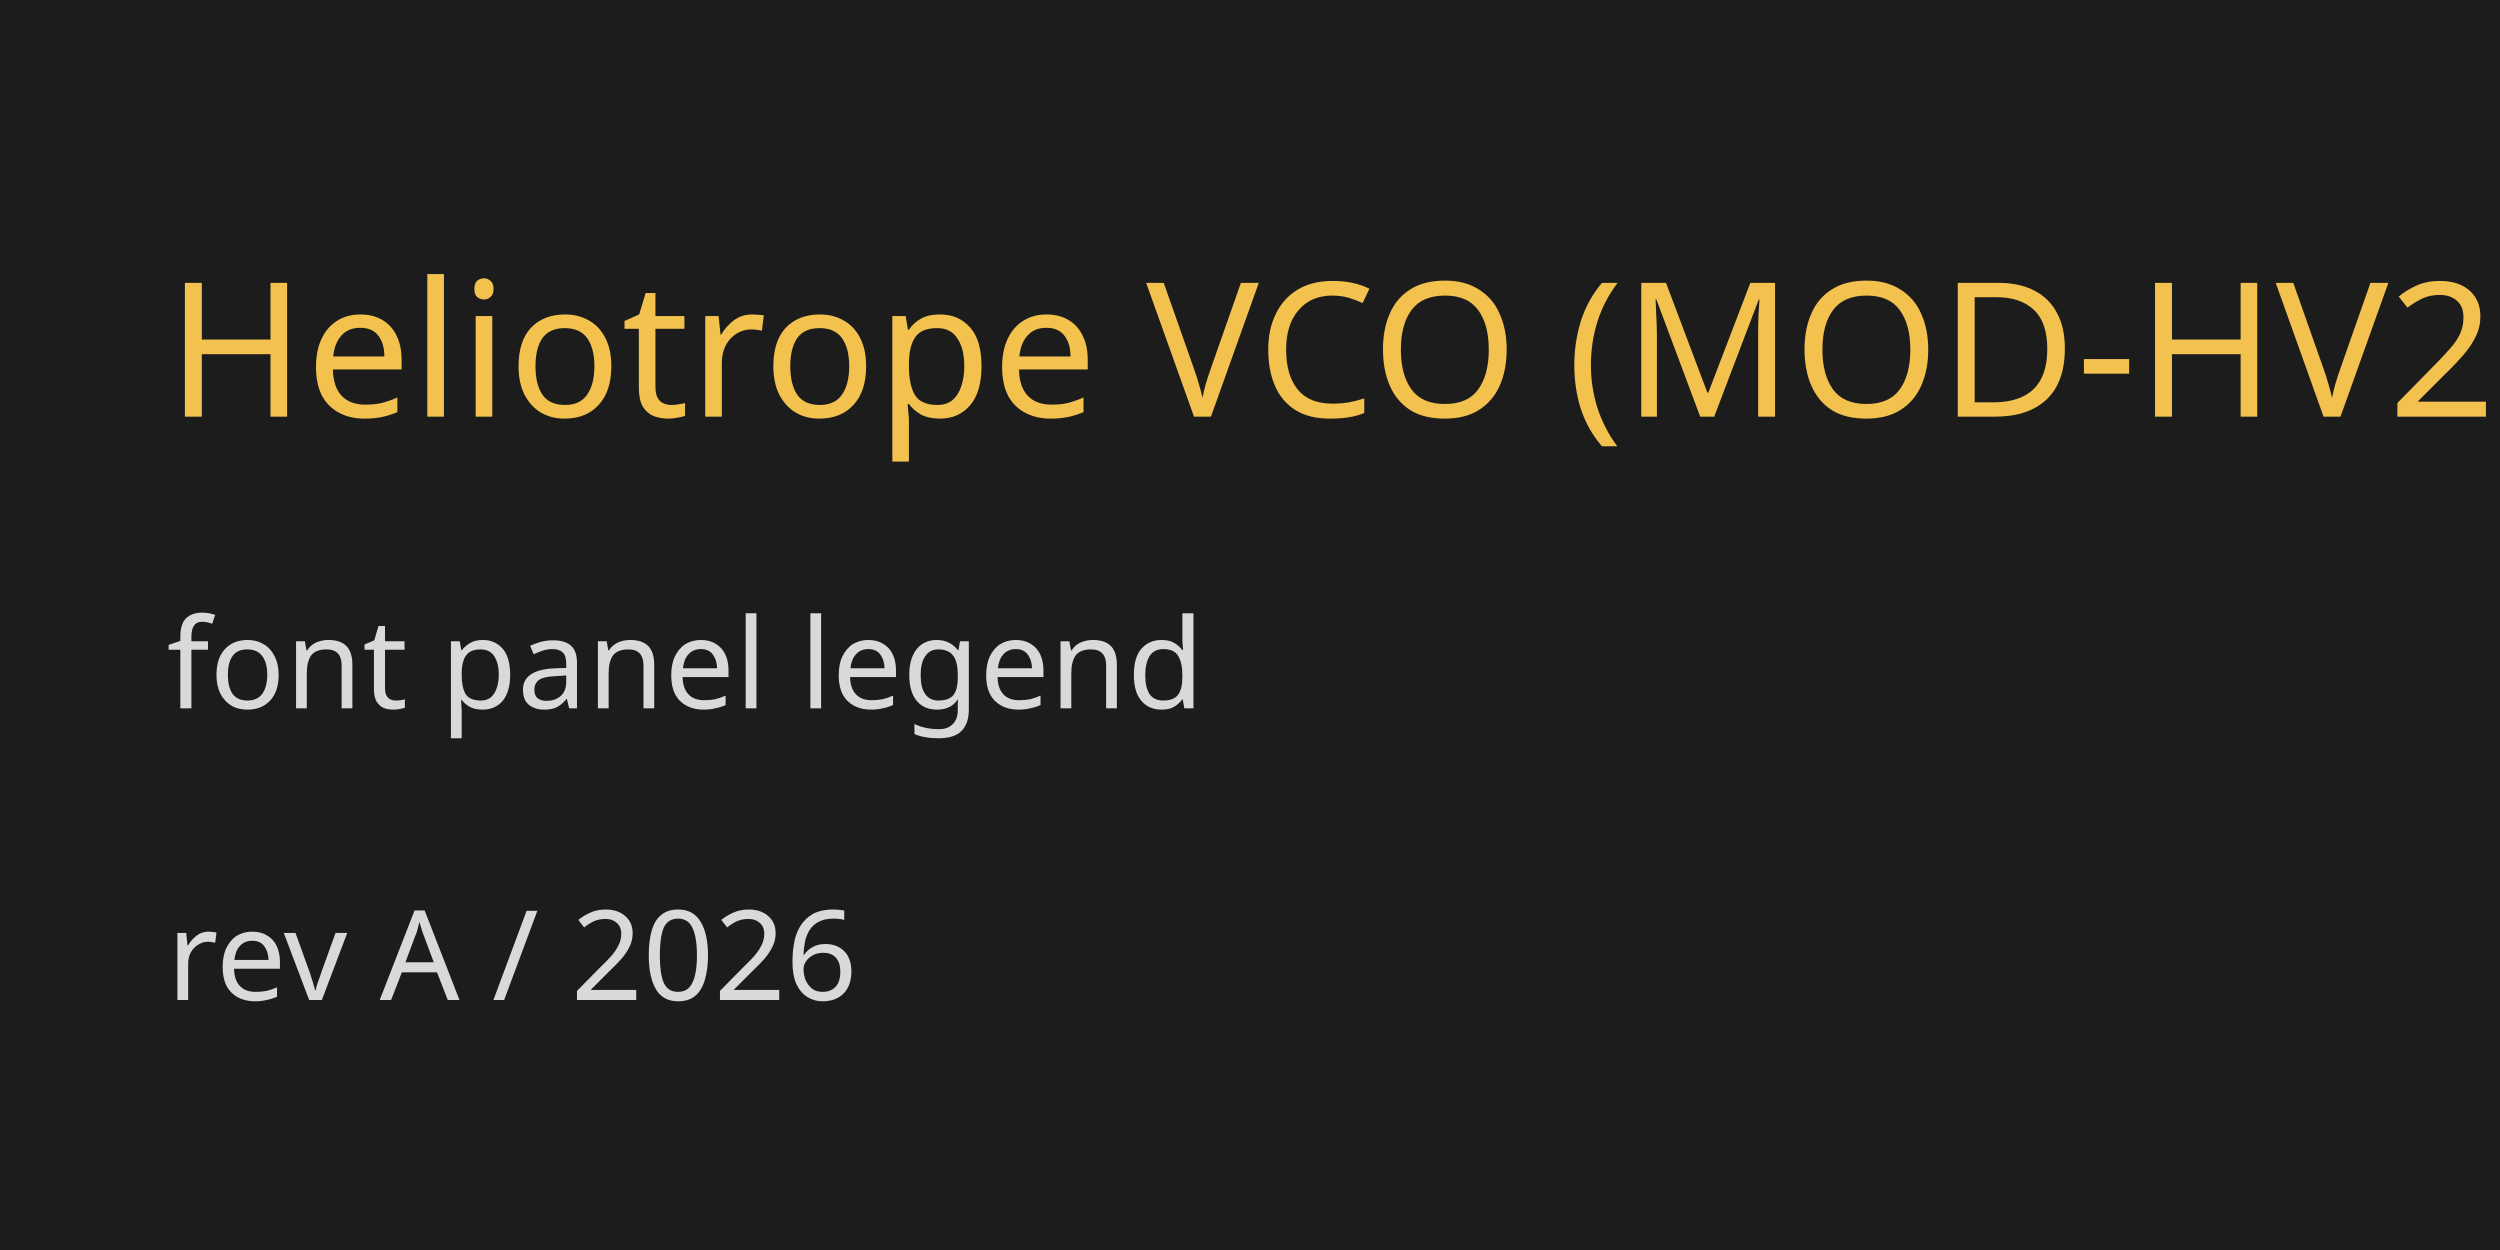
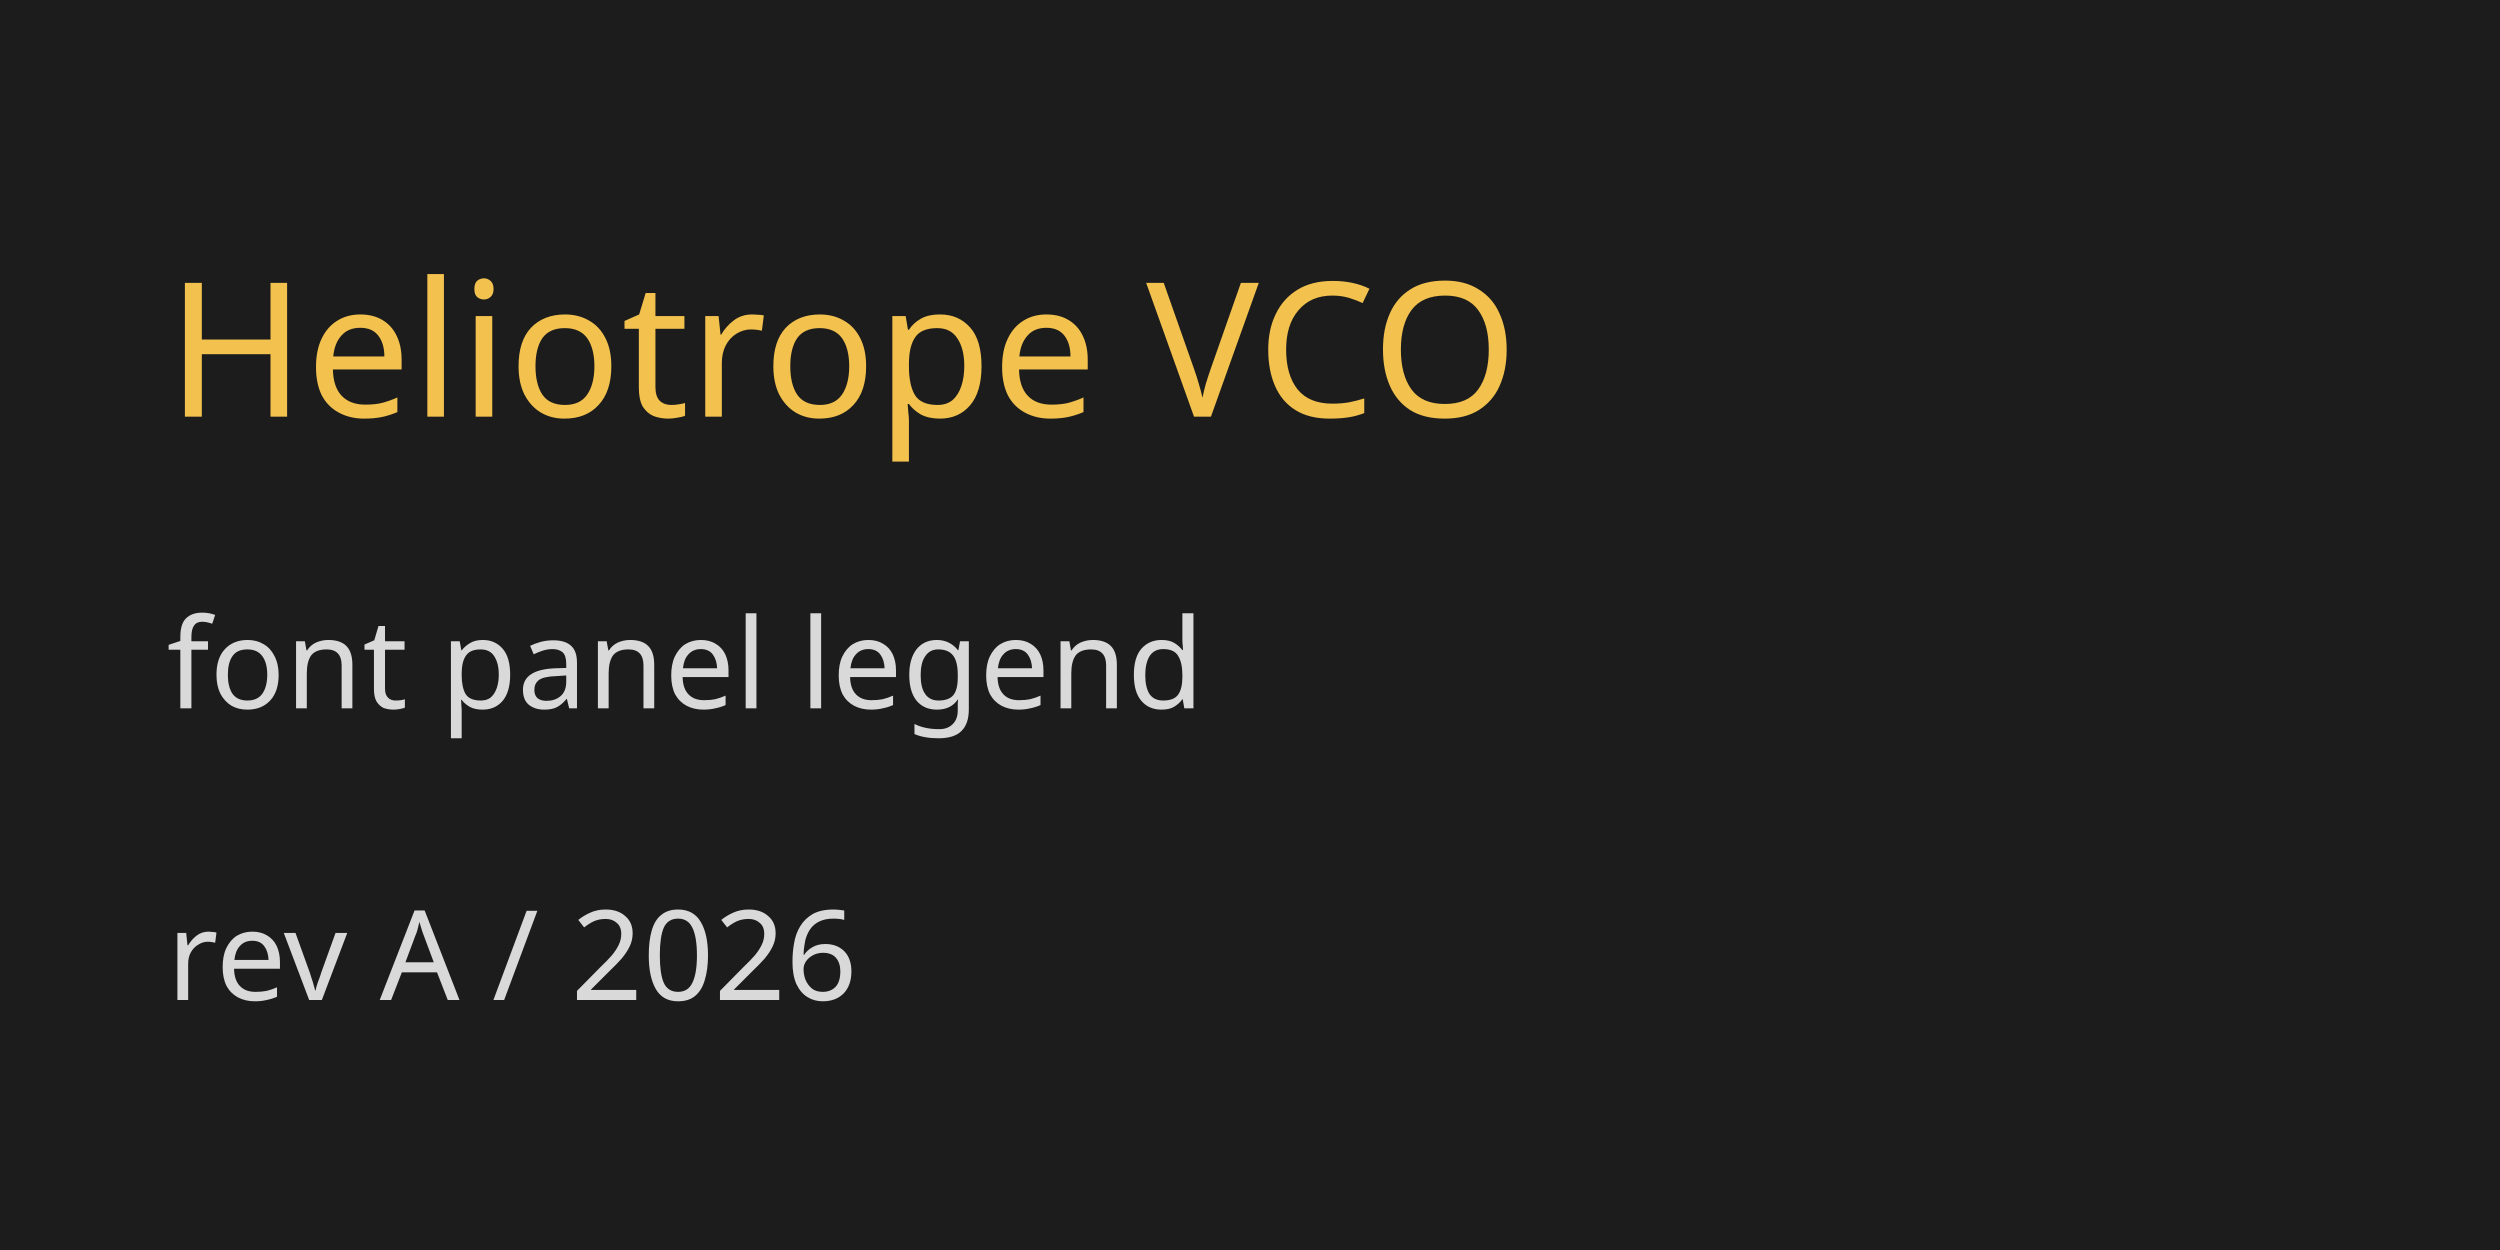
<svg xmlns="http://www.w3.org/2000/svg" width="120" height="60" viewBox="0 0 120 60">
  <rect x="0" y="0" width="120" height="60" fill="#1c1c1c" />
-   <text x="8" y="20" fill="#f2c14e" font-family="sans-serif" font-size="9">Heliotrope VCO (MOD-HV2)</text>
+   <text x="8" y="20" fill="#f2c14e" font-family="sans-serif" font-size="9">Heliotrope VCO</text>
  <text x="8" y="34" fill="#d9d9d9" font-family="sans-serif" font-size="6">font panel legend</text>
  <text x="8" y="48" fill="#d9d9d9" font-family="sans-serif" font-size="6">rev A / 2026</text>
</svg>
